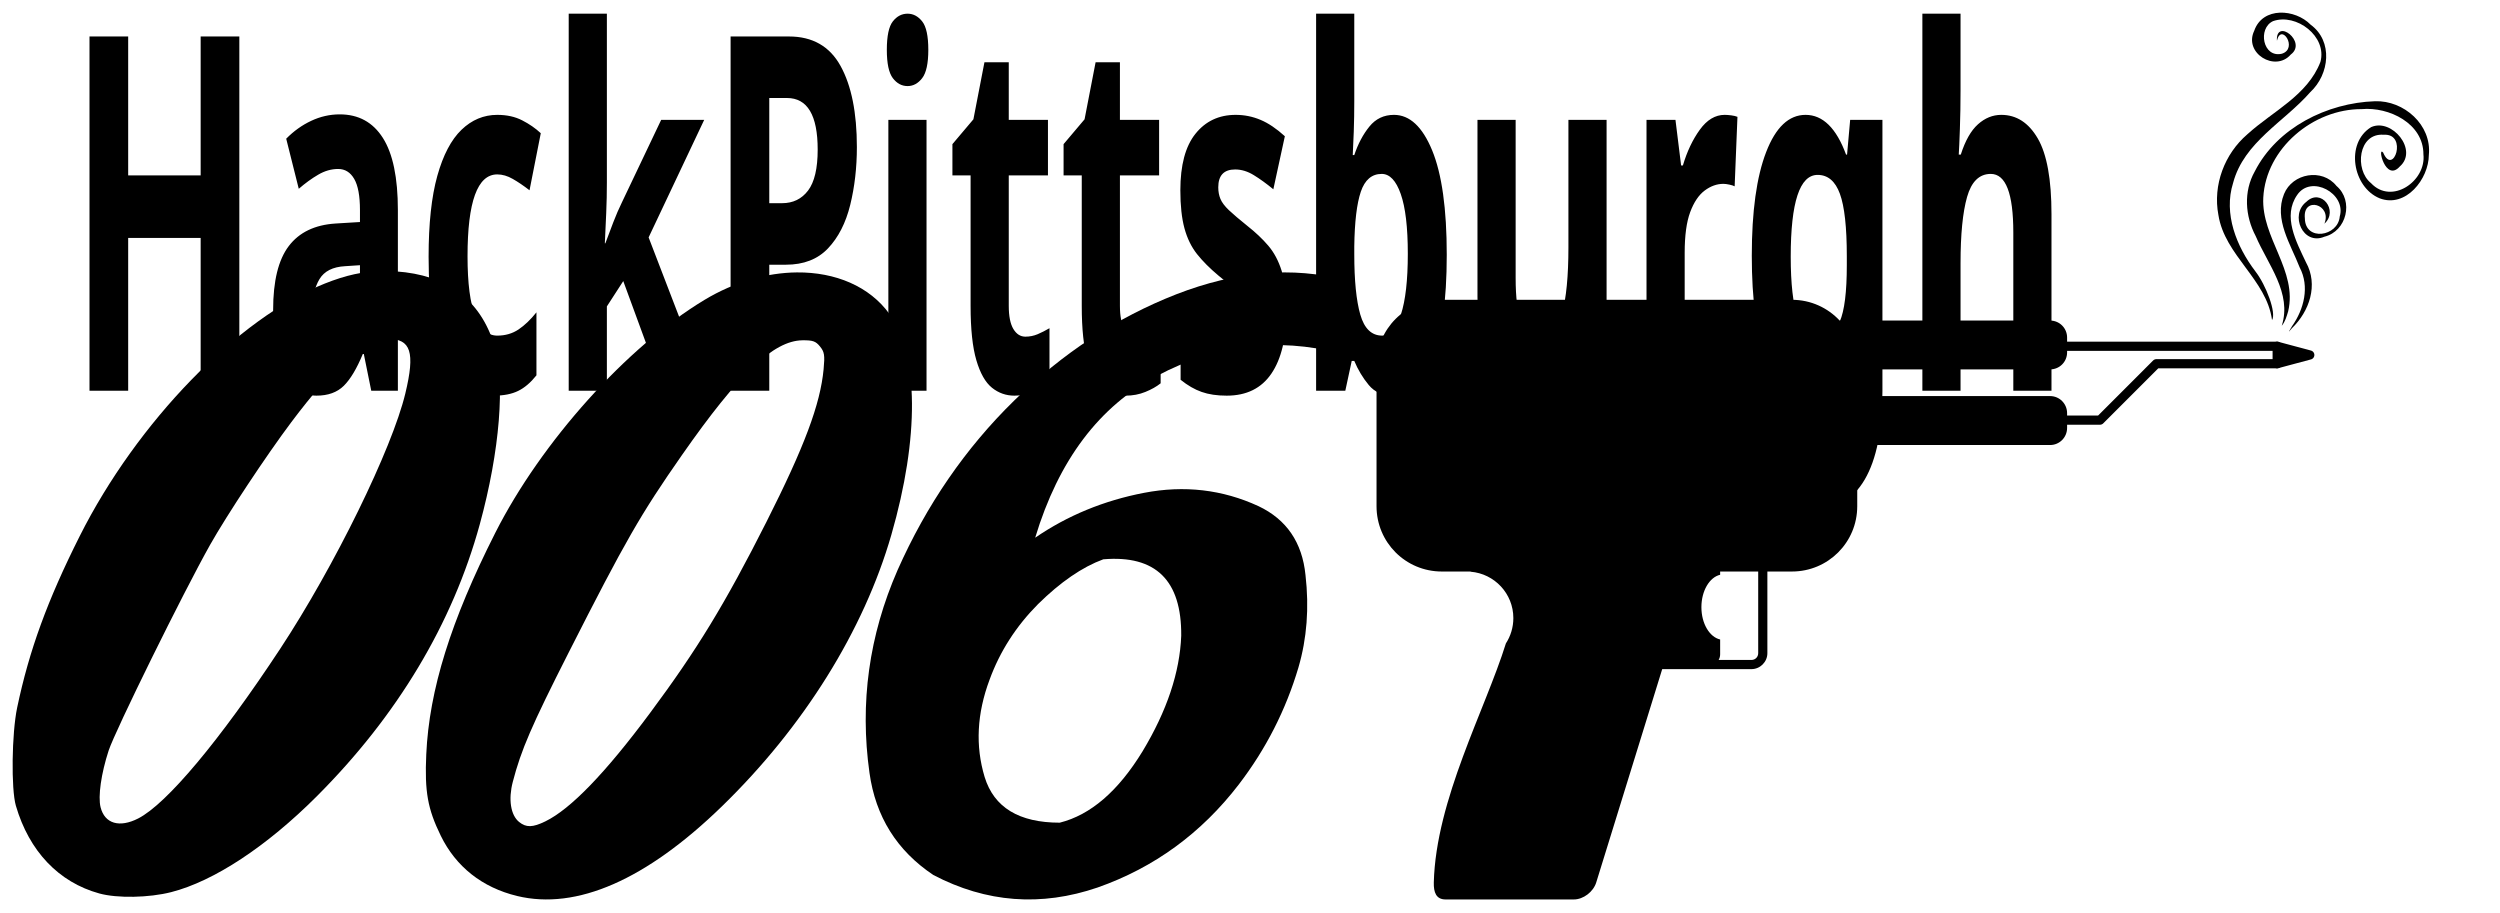
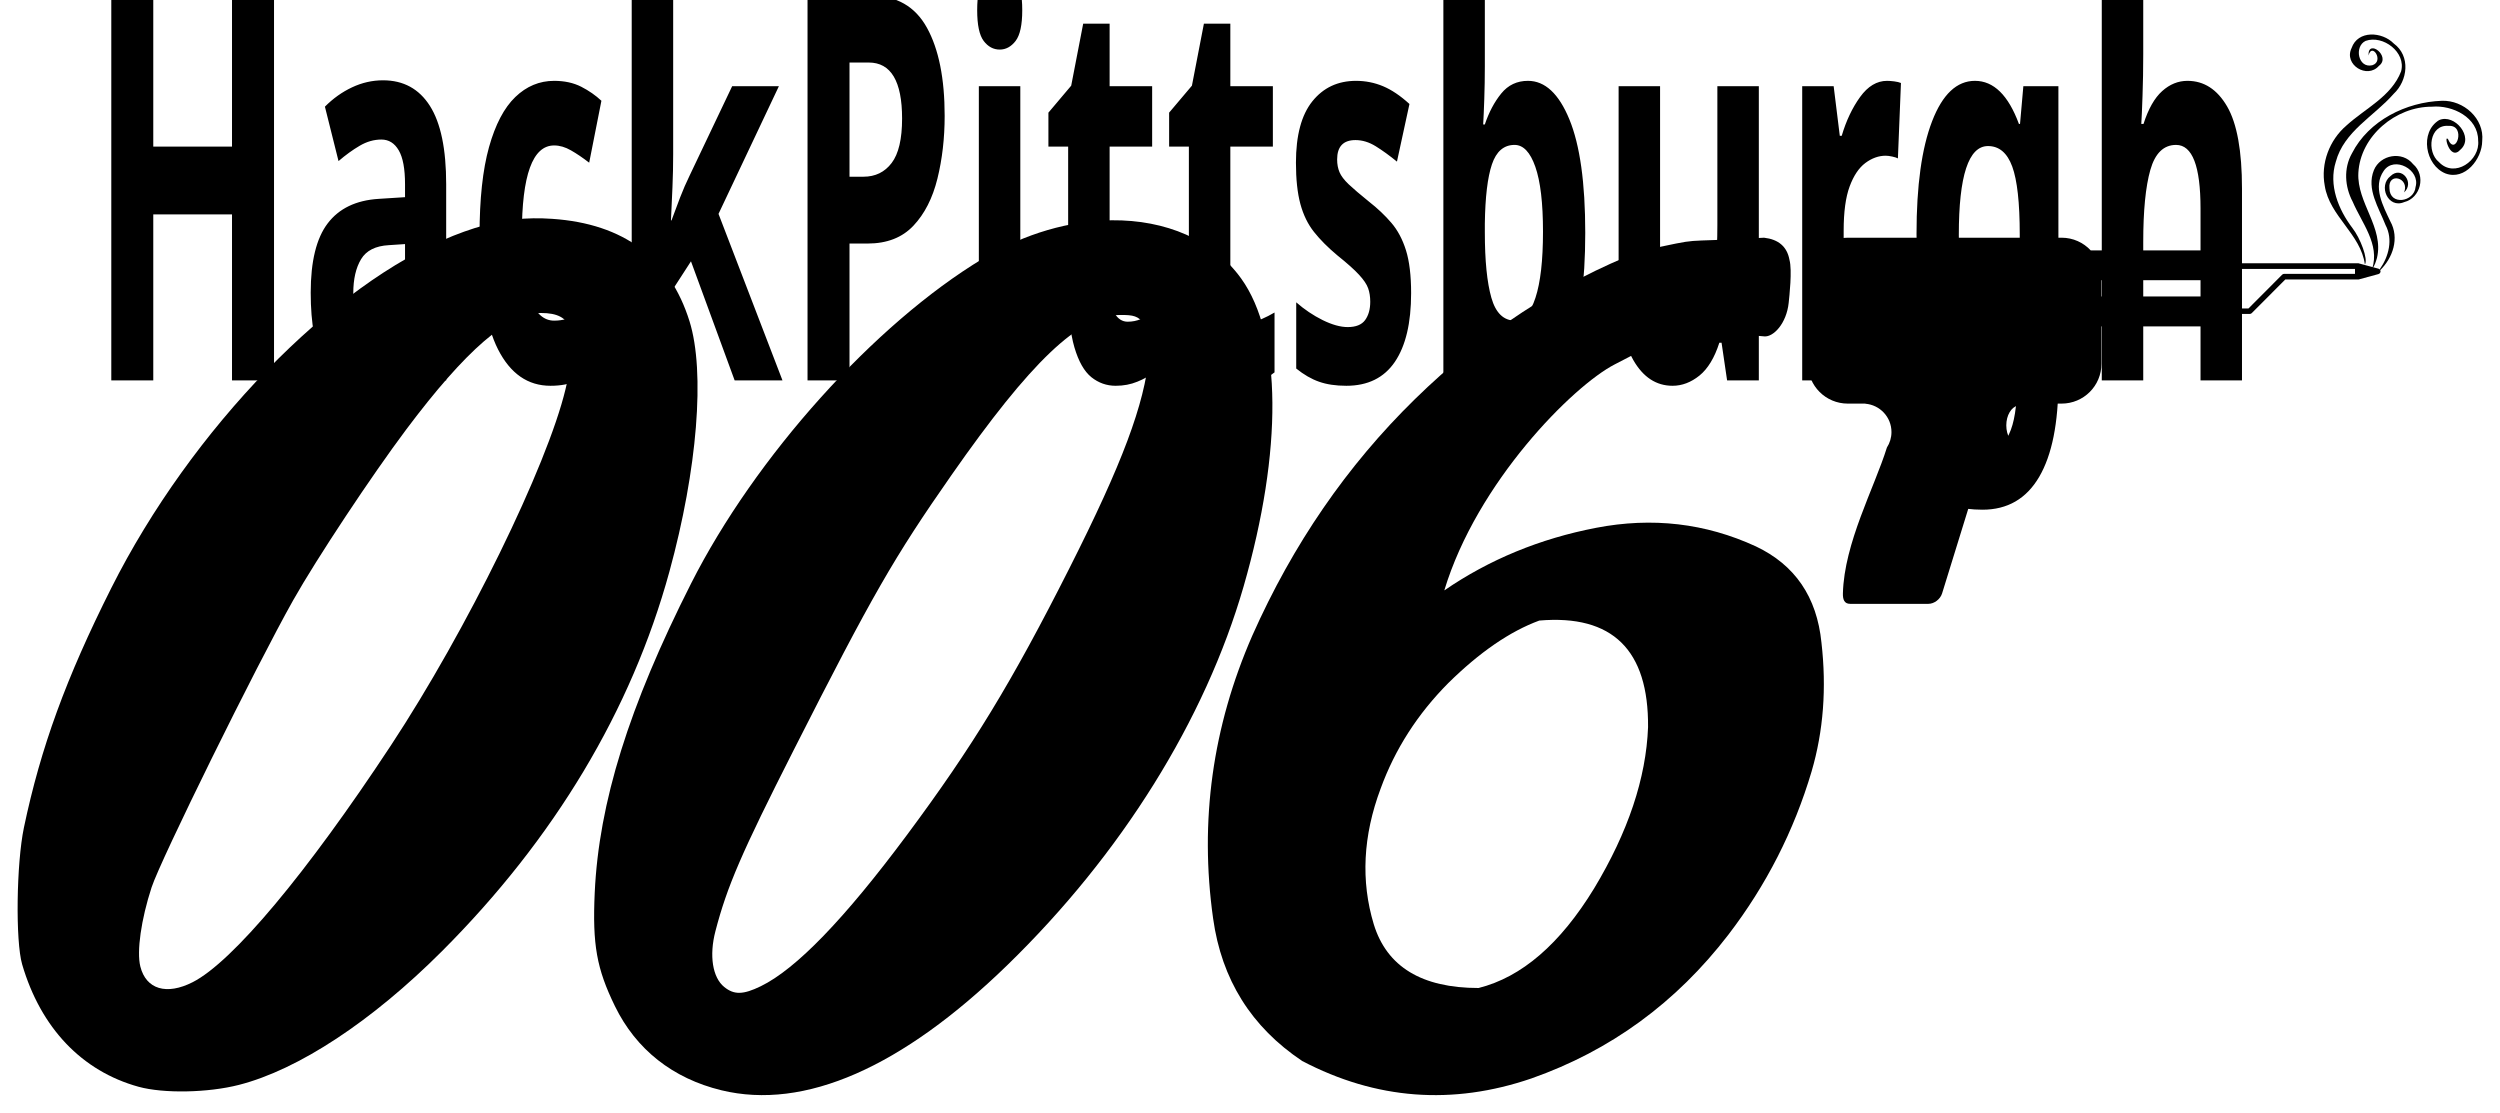
- <svg xmlns="http://www.w3.org/2000/svg" version="1.1" id="svg2" height="361.096" width="989.757">
+ <svg xmlns="http://www.w3.org/2000/svg" version="1.1" id="svg2" height="315.75" width="709.396">
  <defs id="defs4" />
-   <g id="layer1" transform="translate(-7.336283,-318.2441)">
-     <path style="fill:#000000" d="m 322.844,426.094 c -11.82,0.104 -24.643,3.679 -36.594,10.875 -30.739,18.51 -64.6,56.2 -82.812,92.188 -17.648,34.871 -26.183,62.247 -27.344,87.75 -0.671,14.749 0.547,21.543 5.719,32.156 6.003,12.321 16.429,20.557 30.25,23.906 23.517,5.698 51.156,-6.404 81.094,-35.5 32.329,-31.419 56.144,-69.607 67.062,-107.469 11.124,-38.576 10.885,-71.261 -0.688,-87.375 -7.934,-11.047 -21.49,-16.665 -36.688,-16.531 z M 325,452.969 c 4.111,-0.058 5.28,0.358 6.969,2.438 1.749,2.153 1.962,3.402 1.438,9 -1.3,13.879 -7.607,30.71 -22.656,60.5 -16.343,32.35 -27.424,50.551 -46.094,75.656 -17.697,23.798 -31.411,37.991 -41.438,42.875 -5.009,2.44 -7.576,2.485 -10.375,0.219 -3.327,-2.695 -4.309,-8.899 -2.5,-15.844 3.308,-12.702 7.361,-22.112 22.188,-51.344 22.369,-44.103 28.469,-54.692 44.812,-78.094 22.448,-32.143 36.175,-45.244 47.656,-45.406 z" id="path3038" />
-     <path style="fill:#000000" d="m 158.75,425.531 c -7.529,0.104 -14.504,1.661 -22.812,4.969 -34.416,13.699 -74.364,54.864 -97.031,99.969 -12.815,25.501 -20.012,45.226 -24.781,67.938 -2.137,10.179 -2.428,32.253 -0.5,38.844 5.265,18.003 16.947,30.283 33.031,34.719 7.108,1.96 19.683,1.716 28.469,-0.531 16.875,-4.316 37.729,-18.041 57.594,-37.906 31.893,-31.893 53.793,-68.425 64.562,-107.719 7.963,-29.055 10.181,-56.688 5.719,-71.031 -5.582,-17.943 -18.636,-27.701 -38.938,-29.094 -1.823,-0.125 -3.575,-0.18 -5.312,-0.156 z m 2.125,26.875 c 9.165,0 10.858,5.242 6.938,21.594 -5.259,21.935 -28.039,68.452 -49.562,101.125 -23.934,36.331 -44.928,61.396 -56.219,67.156 -7.421,3.786 -13.246,2.053 -14.875,-4.438 -1.073,-4.276 0.234,-13.376 3.188,-22.438 2.549,-7.819 29.647,-62.79 40.188,-81.5 6.632,-11.773 22.27,-35.371 32.094,-48.469 16.937,-22.58 29.027,-33.031 38.25,-33.031 z" id="path3034" />
-     <path style="font-size:644.196px;font-style:normal;font-variant:normal;font-weight:normal;font-stretch:normal;line-height:125%;letter-spacing:0px;word-spacing:0px;fill:#000000;fill-opacity:1;stroke:none;font-family:'007 GoldenEye';-inkscape-font-specification:'007 GoldenEye'" d="m 444.131,539.676 c -8.339,3.07 -16.957,8.991 -25.852,17.762 -8.71,8.772 -15.103,18.749 -19.18,29.932 -5.004,13.376 -5.652,26.204 -1.946,38.484 3.706,12.061 13.621,18.091 29.744,18.091 12.231,-3.07 23.165,-12.499 32.801,-28.287 9.636,-16.007 14.733,-31.247 15.289,-45.72 0.185,-21.928 -10.1,-32.015 -30.855,-30.261 m 77.278,42.76 c -5.004,16.885 -12.88,32.344 -23.628,46.378 -14.826,19.297 -33.45,32.892 -55.873,40.786 -22.424,7.675 -44.106,6.03 -65.047,-4.934 -14.455,-9.648 -22.887,-23.134 -25.296,-40.457 -3.892,-27.629 -0.185,-54.381 11.119,-80.257 11.49,-25.875 26.871,-48.241 46.144,-67.1 19.273,-18.858 40.677,-32.892 64.213,-42.102 23.721,-9.209 46.051,-11.073 66.992,-5.592 l 2.502,7.236 c -1.483,7.895 -2.224,11.951 -2.224,12.17 -0.741,3.947 -1.575,7.127 -2.502,9.539 -25.018,-6.359 -49.109,-3.398 -72.274,8.881 -22.98,12.061 -39.102,33.441 -48.368,64.139 12.787,-8.771 27.149,-14.691 43.086,-17.762 15.937,-3.07 31.041,-1.315 45.31,5.263 11.119,5.263 17.327,14.363 18.624,27.3 1.482,12.938 0.556,25.108 -2.78,36.51" id="path3182" />
-     <text xml:space="preserve" style="font-size:137.748px;font-style:normal;font-variant:normal;font-weight:bold;font-stretch:normal;line-height:125%;letter-spacing:0px;word-spacing:0px;fill:#000000;fill-opacity:1;stroke:none;font-family:'007 GoldenEye';-inkscape-font-specification:'007 GoldenEye Bold'" x="46.82" y="339.803" id="text5355" transform="scale(0.7185116,1.391766)">
-       <tspan id="tspan5357" x="46.82" y="339.803" style="font-size:141.131px;font-weight:bold;-inkscape-font-specification:'007 GoldenEye Bold'">HackPittsburgh</tspan>
-     </text>
-     <g id="g3918" transform="translate(-23.07954,0)">
-       <g style="fill:#000000;fill-opacity:1" transform="matrix(0.4551056,0,0,0.4551056,737.8666,581.481)" id="g3246">
+   <g id="layer1" transform="translate(-7.336283,-363.5907)">
+     <g id="g3820">
+       <path id="path3038" d="m 322.844,426.094 c -11.82,0.104 -24.643,3.679 -36.594,10.875 -30.739,18.51 -64.6,56.2 -82.812,92.188 -17.648,34.871 -26.183,62.247 -27.344,87.75 -0.671,14.749 0.547,21.543 5.719,32.156 6.003,12.321 16.429,20.557 30.25,23.906 23.517,5.698 51.156,-6.404 81.094,-35.5 32.329,-31.419 56.144,-69.607 67.062,-107.469 11.124,-38.576 10.885,-71.261 -0.688,-87.375 -7.934,-11.047 -21.49,-16.665 -36.688,-16.531 z M 325,452.969 c 4.111,-0.058 5.28,0.358 6.969,2.438 1.749,2.153 1.962,3.402 1.438,9 -1.3,13.879 -7.607,30.71 -22.656,60.5 -16.343,32.35 -27.424,50.551 -46.094,75.656 -17.697,23.798 -31.411,37.991 -41.438,42.875 -5.009,2.44 -7.576,2.485 -10.375,0.219 -3.327,-2.695 -4.309,-8.899 -2.5,-15.844 3.308,-12.702 7.361,-22.112 22.188,-51.344 22.369,-44.103 28.469,-54.692 44.812,-78.094 22.448,-32.143 36.175,-45.244 47.656,-45.406 z" style="fill:#000000;fill-opacity:1" />
+       <path id="path3034" d="m 158.75,425.531 c -7.529,0.104 -14.504,1.661 -22.812,4.969 -34.416,13.699 -74.364,54.864 -97.031,99.969 -12.815,25.501 -20.012,45.226 -24.781,67.938 -2.137,10.179 -2.428,32.253 -0.5,38.844 5.265,18.003 16.947,30.283 33.031,34.719 7.108,1.96 19.683,1.716 28.469,-0.531 16.875,-4.316 37.729,-18.041 57.594,-37.906 31.893,-31.893 53.793,-68.425 64.562,-107.719 7.963,-29.055 10.181,-56.688 5.719,-71.031 -5.582,-17.943 -18.636,-27.701 -38.938,-29.094 -1.823,-0.125 -3.575,-0.18 -5.312,-0.156 z m 2.125,26.875 c 9.165,0 10.858,5.242 6.938,21.594 -5.259,21.935 -28.039,68.452 -49.562,101.125 -23.934,36.331 -44.928,61.396 -56.219,67.156 -7.421,3.786 -13.246,2.053 -14.875,-4.438 -1.073,-4.276 0.234,-13.376 3.188,-22.438 2.549,-7.819 29.647,-62.79 40.188,-81.5 6.632,-11.773 22.27,-35.371 32.094,-48.469 16.937,-22.58 29.027,-33.031 38.25,-33.031 z" style="fill:#000000;fill-opacity:1" />
+       <path id="path3182" d="m 444.131,539.676 c -8.339,3.07 -16.957,8.991 -25.852,17.762 -8.71,8.772 -15.103,18.749 -19.18,29.932 -5.004,13.376 -5.652,26.204 -1.946,38.484 3.706,12.061 13.621,18.091 29.744,18.091 12.231,-3.07 23.165,-12.499 32.801,-28.287 9.636,-16.007 14.733,-31.247 15.289,-45.72 0.185,-21.928 -10.1,-32.015 -30.855,-30.261 m 77.278,42.76 c -5.004,16.885 -12.88,32.344 -23.628,46.378 -14.826,19.297 -33.45,32.892 -55.873,40.786 -22.424,7.675 -44.106,6.03 -65.047,-4.934 -14.455,-9.648 -22.887,-23.134 -25.296,-40.457 -3.892,-27.629 -0.185,-54.381 11.119,-80.257 11.49,-25.875 26.871,-48.241 46.144,-67.1 19.273,-18.858 40.677,-32.892 64.213,-42.102 19.473,-4.009 8.08,-2.183 34.864,-3.709 4.033,0.468 6.523,2.48 7.209,6.295 0.807,2.93 -0.041,10.42 -0.224,12.17 -0.619,5.911 -4.339,9.745 -6.896,9.539 -24.329,-2.398 -30.573,1.823 -42.459,7.939 -11.886,6.117 -39.102,33.441 -48.368,64.139 12.787,-8.771 27.149,-14.691 43.086,-17.762 15.937,-3.07 31.041,-1.315 45.31,5.263 11.119,5.263 17.327,14.363 18.624,27.3 1.482,12.938 0.556,25.108 -2.78,36.51" style="font-size:644.196px;font-style:normal;font-variant:normal;font-weight:normal;font-stretch:normal;line-height:125%;letter-spacing:0px;word-spacing:0px;fill:#000000;fill-opacity:1;stroke:none;font-family:'007 GoldenEye';-inkscape-font-specification:'007 GoldenEye'" />
+       <g style="fill:#000000;fill-opacity:1" transform="matrix(0.2440206,0,0,0.2440206,575.4194,511.8451)" id="g3246">
        <path style="fill:#000000;fill-opacity:1" d="m 439.393,-294.638 c 10.399,-14.77 15.477,-34.463 6.613,-51.216 -7.743,-20.011 -22.491,-41.756 -13.569,-63.777 7.349,-18.112 33.167,-22.634 45.592,-7.07 15.315,13.062 8.906,39.482 -10.477,44.21 -18.651,7.927 -30.484,-19.087 -15.674,-30.374 12.786,-12.377 28.279,7.785 15.681,19.048 6.907,-17.019 -19.009,-24.123 -17.007,-4.741 0.176,20.441 28.92,16.012 30.363,-1.583 5.839,-19.96 -24.856,-36.609 -37.008,-18.732 -13.002,18.653 -0.75,40.895 7.61,58.634 10.93,19.624 3.035,42.712 -12.29,57.413 -5.247,6.532 -0.584,-0.255 0.168,-1.812 z" id="path3213" />
        <path style="fill:#000000;fill-opacity:1" d="m 430.449,-295.017 c 9.133,-28.436 -12.102,-53.265 -22.673,-78.023 -9.216,-17.4 -10.689,-38.766 -0.783,-56.273 19.438,-38.076 62.948,-59.645 104.6,-61.034 25.076,-0.853 49.479,20.597 46.819,46.698 -0.094,20.944 -20.006,46.35 -42.724,37.787 -23.575,-9.563 -30.235,-48.023 -7.445,-61.973 18.031,-8.064 41.181,20.076 24.911,34.245 -12.454,14.131 -19.928,-18.357 -14.506,-12.126 8.932,21.219 21.661,-16.856 0.536,-15.46 -22.199,-1.809 -25.647,30.425 -11.086,42.075 17.924,19.172 48.172,-1.685 45.596,-25.05 0.088,-26.837 -29.909,-41.481 -53.721,-39.328 -42.059,-0.215 -83.301,34.041 -85.583,76.924 -1.851,34.928 30.026,63.671 21.635,99.003 -1.327,4.362 -2.565,8.969 -5.576,12.535 z" id="path3211" />
        <path style="fill:#000000;fill-opacity:1" d="m 422,-299.956 c -4.727,-35.392 -41.179,-56.177 -46.672,-91.528 -4.912,-25.931 5.326,-53.096 25.275,-70.174 21.892,-19.945 52.26,-33.675 63.489,-62.888 6.052,-22.175 -20.926,-42.632 -41.237,-35.467 -13.51,6.263 -8.918,32.288 7.75,28.326 14.262,-4.516 -0.669,-27.267 -4.35,-11.29 -1.215,-20.275 26.773,1.087 12.045,12.015 -13.643,15.64 -41.15,-1.341 -31.806,-20.642 7.265,-21.16 35.645,-19.151 49.054,-5.355 19.76,14.459 16.407,43.239 -0.247,58.675 -22.623,25.909 -57.671,43.379 -67.133,78.886 -8.567,27.06 2.945,55.401 19.29,76.974 9.346,11.99 18.512,36.292 14.543,42.469 z" id="path3207" />
      </g>
-       <g transform="matrix(1.211235,0,0,1.211235,-143.8104,-114.7285)" id="g3891">
+       <g transform="matrix(0.5300611,0,0,0.5300611,205.6168,189.6216)" id="g3891" style="fill:#000000;fill-opacity:1">
        <path style="fill:#000000;fill-opacity:1;stroke:none" d="m 607.781,132.344 c -11.821,0 -21.344,9.522 -21.344,21.344 l 0,46.125 c 0,11.821 9.522,21.344 21.344,21.344 l 9.406,0 0,0.062 c 7.819,0.648 13.969,7.169 13.969,15.156 0,3.05 -0.895,5.899 -2.438,8.281 -6.769,21.717 -22.864,51.086 -23.562,78.125 -0.083,3.231 0.756,5.562 3.844,5.562 l 41.938,0 c 3.088,0 6.357,-2.475 7.312,-5.562 l 21.562,-69.719 29.156,0 c 2.864,0 5.219,-2.355 5.219,-5.219 l 0,-26.688 8.031,0 c 11.821,0 21.344,-9.522 21.344,-21.344 l 0,-20 63.031,0 c 3.088,0 5.562,-2.506 5.562,-5.594 l 0,-4.812 c 0,-3.088 -2.475,-5.594 -5.562,-5.594 l -63.031,0 0,-8.719 63.031,0 c 3.088,0 5.562,-2.475 5.562,-5.562 l 0,-4.844 c 0,-3.088 -2.475,-5.562 -5.562,-5.562 l -68.781,0 c -3.891,-4.168 -9.418,-6.781 -15.594,-6.781 l -114.438,0 z m 90.969,88.812 12.438,0 0,26.688 c 0,1.253 -0.965,2.219 -2.219,2.219 l -10.719,0 c 0.312,-0.545 0.5,-1.169 0.5,-1.844 l 0,-4.844 c -3.469,-0.798 -6.125,-5.203 -6.125,-10.562 0,-5.359 2.656,-9.796 6.125,-10.594 l 0,-1.062 z" transform="translate(7.336283,323.1143)" id="rect3021" />
-         <path style="fill:none;stroke:#000000;stroke-width:3;stroke-linecap:round;stroke-linejoin:round;stroke-miterlimit:4;stroke-opacity:1;stroke-dasharray:none" d="m 808.735,171.676 14.164,0 18.442,-18.442 39.48,0" id="path3870" transform="translate(7.336283,323.1143)" />
-         <path style="fill:none;stroke:#000000;stroke-width:3;stroke-linecap:round;stroke-linejoin:round;stroke-miterlimit:4;stroke-opacity:1;stroke-dasharray:none" d="m 810.593,147.523 70.228,0" id="path3872" transform="translate(7.336283,323.1143)" />
-         <path style="fill:#000000;fill-opacity:1;stroke:#000000;stroke-width:3;stroke-linecap:round;stroke-linejoin:round;stroke-miterlimit:4;stroke-opacity:1;stroke-dasharray:none" d="m 880.821,147.523 10.655,2.855 -10.655,2.855 z" id="path3888" transform="translate(7.336283,323.1143)" />
+         <path id="path3870" transform="matrix(1.886575,0,0,1.886575,-374.0711,323.3562)" d="m 631.656,77.281 a 0.802,0.802 0 0 0 0.188,1.594 l 36.406,0 0,1.406 -20.125,0 a 0.795,0.795 0 0 0 -0.562,0.25 l -9.531,9.562 -7.188,0 a 0.795,0.795 0 1 0 0,1.562 l 7.531,0 a 0.795,0.795 0 0 0 0.562,-0.219 l 9.531,-9.562 20.438,0 0.156,0 c 0.05,0.002 0.106,0.009 0.156,0 0.02,-0.004 0.043,0.006 0.062,0 l 5.625,-1.531 c 0.325,-0.097 0.594,-0.411 0.594,-0.75 0,-0.339 -0.268,-0.684 -0.594,-0.781 l -5.562,-1.5 -0.062,-0.031 c -0.031,-0.008 -0.062,0.004 -0.094,0 -0.042,-0.006 -0.083,-0.001 -0.125,0 l -0.094,0 -37.125,0 a 0.795,0.795 0 0 0 -0.094,0 0.796,0.796 0 0 0 -0.094,0 z" style="font-size:medium;font-style:normal;font-variant:normal;font-weight:normal;font-stretch:normal;text-indent:0;text-align:start;text-decoration:none;line-height:normal;letter-spacing:normal;word-spacing:normal;text-transform:none;direction:ltr;block-progression:tb;writing-mode:lr-tb;text-anchor:start;baseline-shift:baseline;color:#000000;fill:#000000;fill-opacity:1;stroke:none;stroke-width:3;marker:none;visibility:visible;display:inline;overflow:visible;enable-background:accumulate;font-family:Sans;-inkscape-font-specification:Sans" />
      </g>
    </g>
+     <text xml:space="preserve" style="font-size:107.218px;font-style:normal;font-variant:normal;font-weight:bold;font-stretch:normal;line-height:125%;letter-spacing:0px;word-spacing:0px;fill:#000000;fill-opacity:1;stroke:none;font-family:'007 GoldenEye';-inkscape-font-specification:'007 GoldenEye Bold'" x="44.275" y="338.804" id="text5355" transform="scale(0.7185116,1.391766)">
+       <tspan id="tspan5357" x="44.275" y="338.804" style="font-size:109.852px;font-weight:bold;-inkscape-font-specification:'007 GoldenEye Bold'">HackPittsburgh</tspan>
+     </text>
  </g>
</svg>
